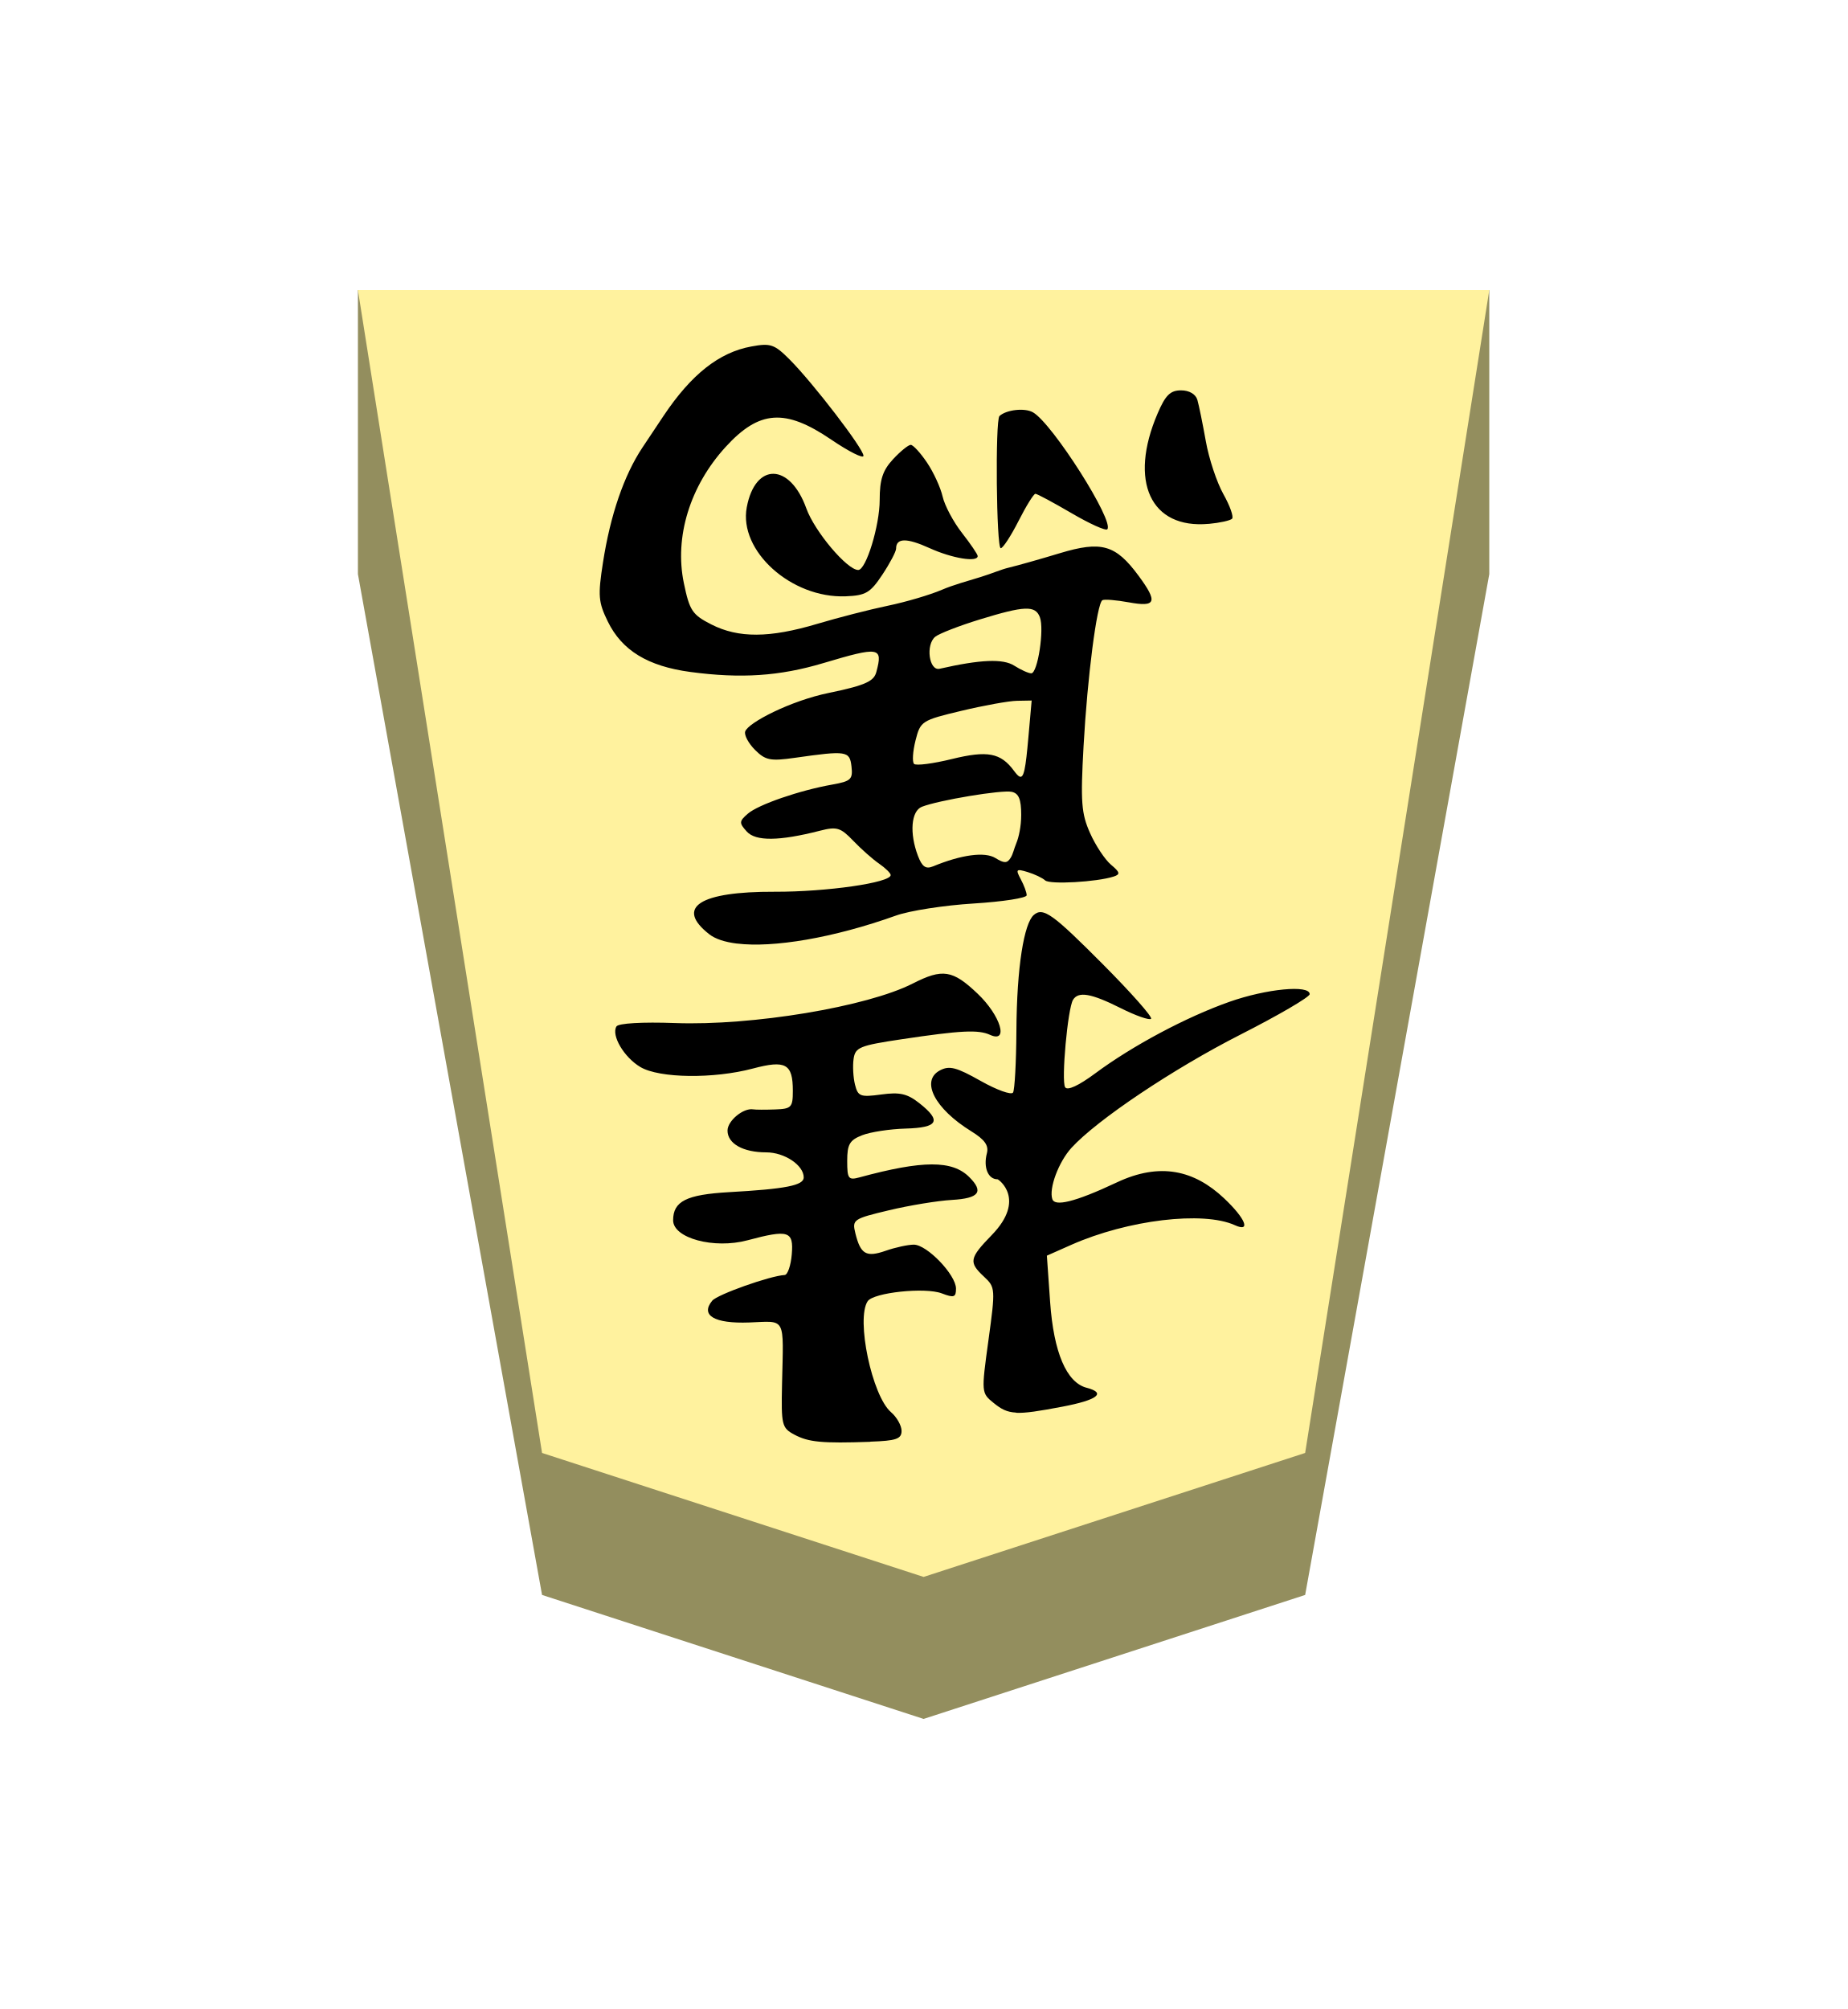
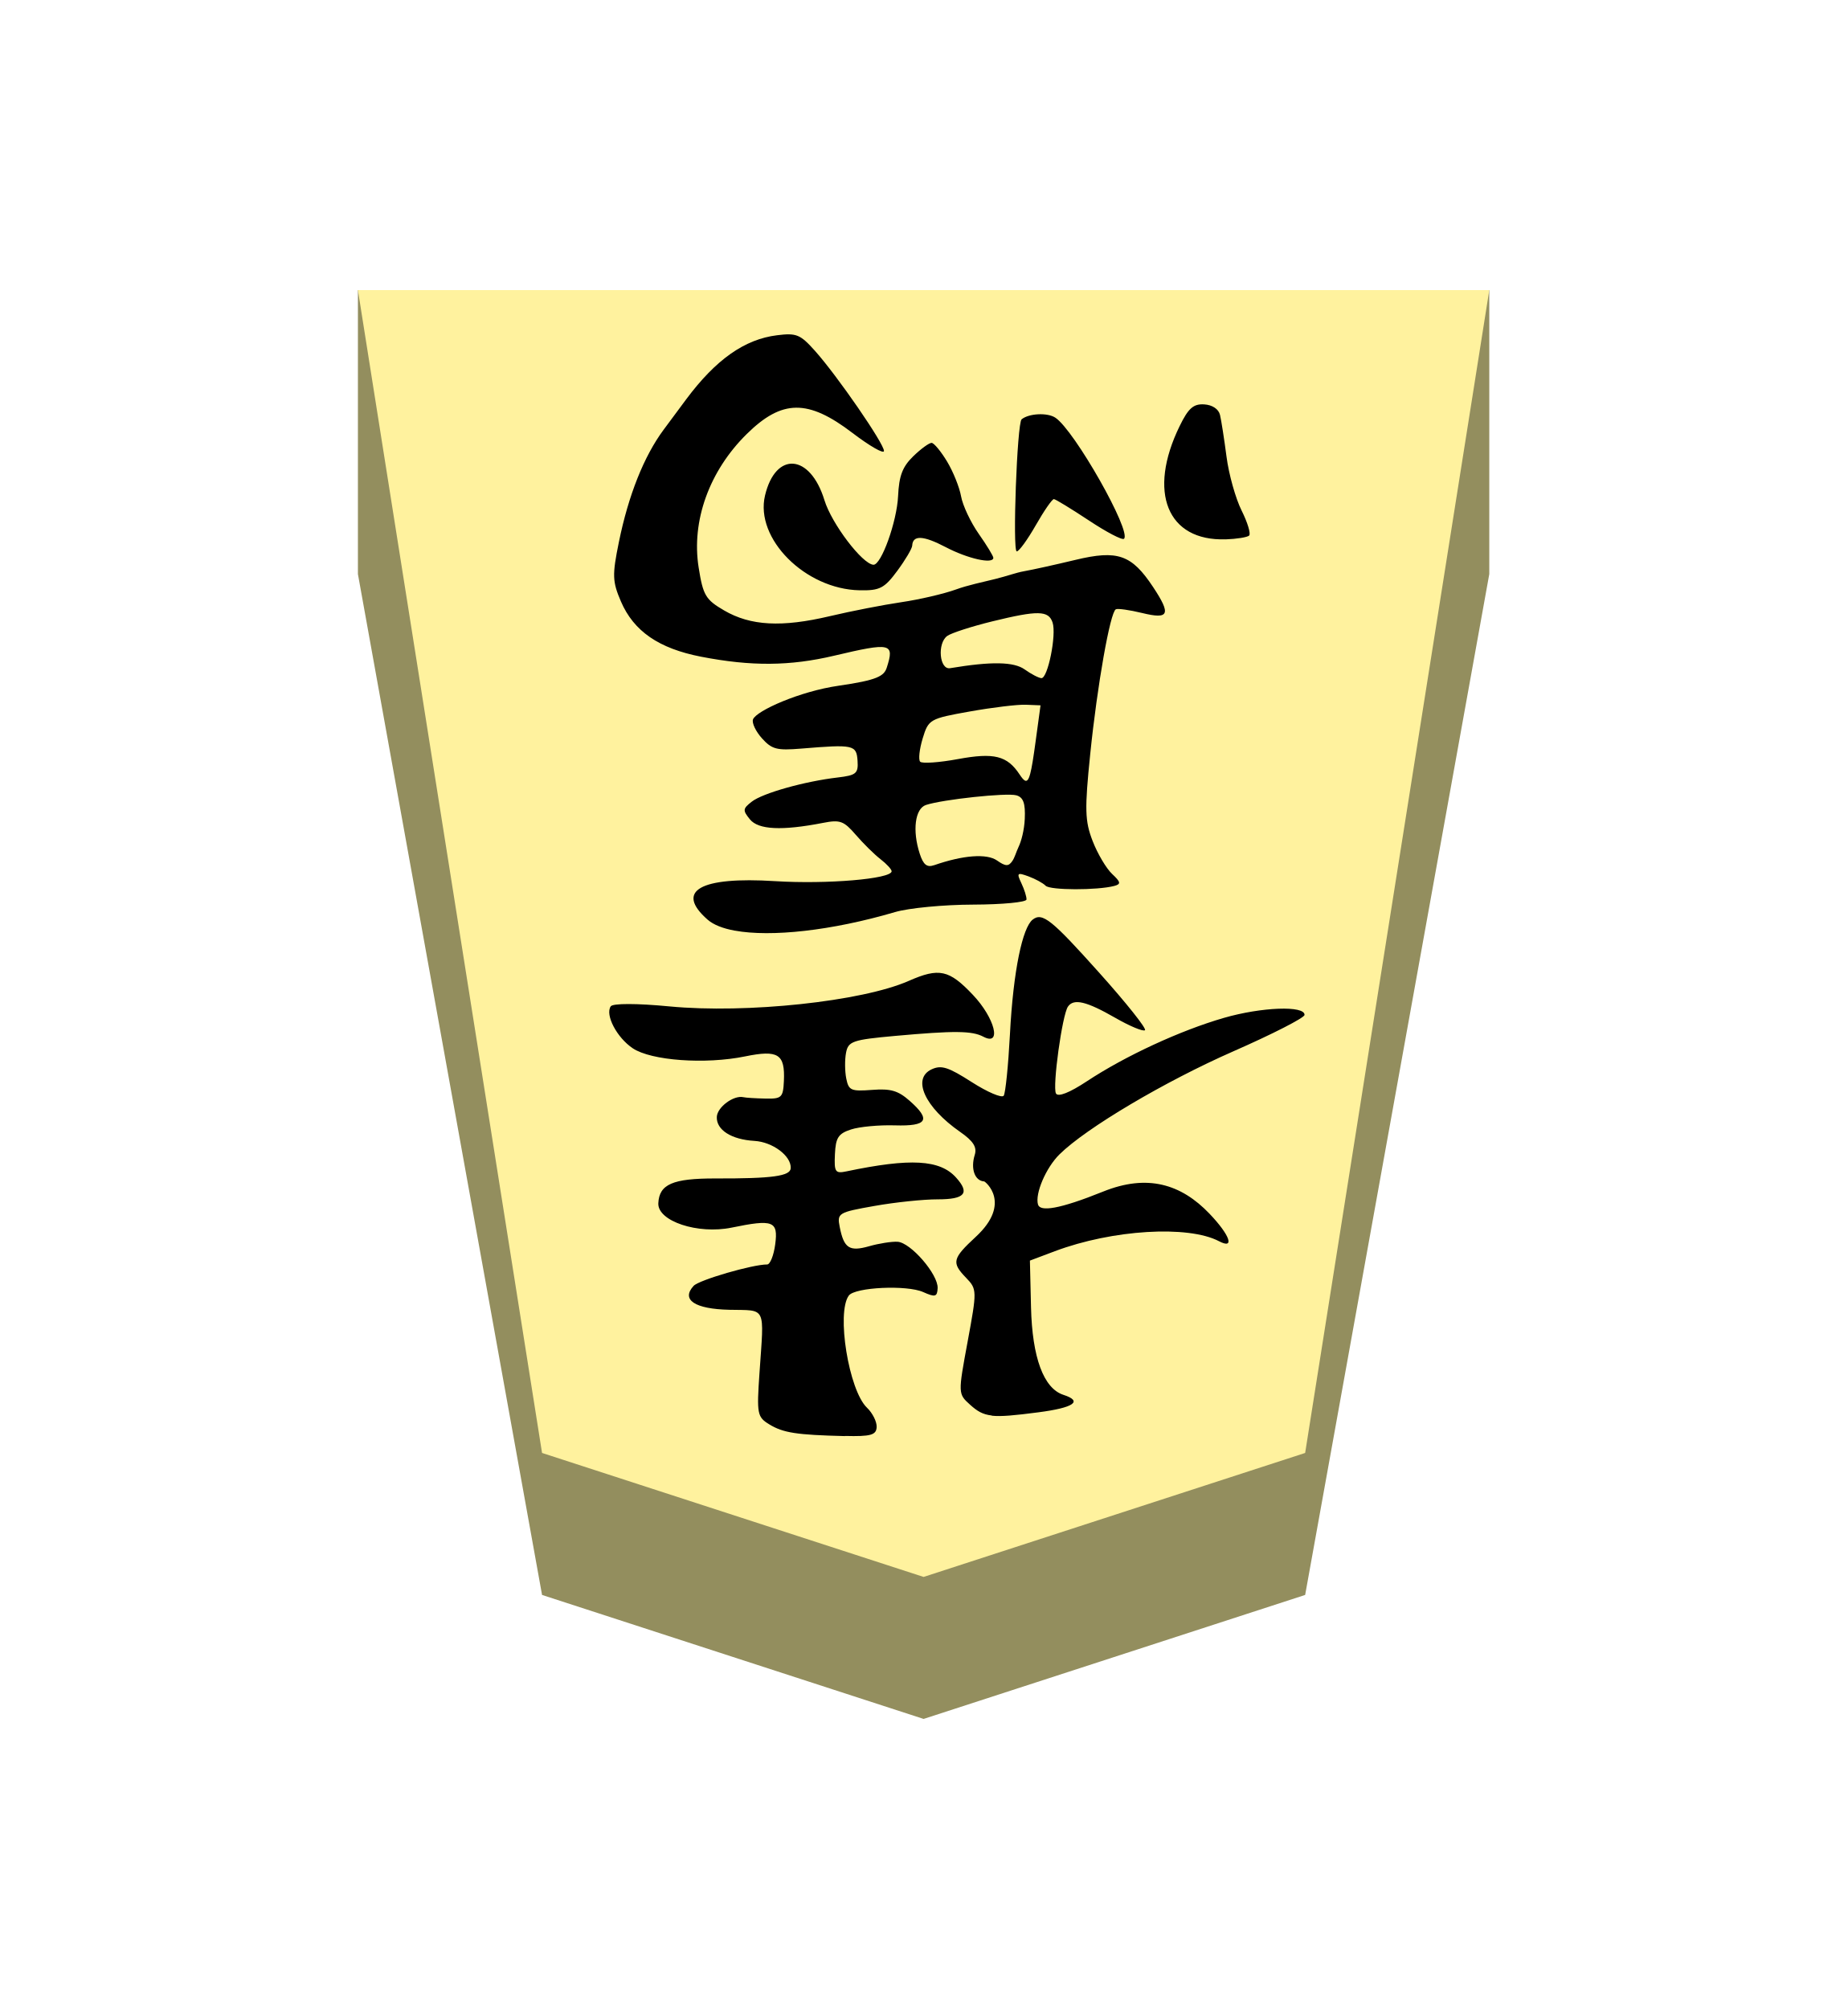
<svg xmlns="http://www.w3.org/2000/svg" viewBox="-1.542 -1.677 41.634 45.274" version="1.1" id="svg1" xml:space="preserve">
  <defs id="defs1" />
  <g id="layer1" transform="matrix(-0.8885016,0,0,-1,112.5677,204.86)">
    <path style="fill:#938e5e;fill-opacity:1;fill-rule:evenodd;stroke:none;stroke-width:1;stroke-linecap:round;stroke-linejoin:round;stroke-dasharray:none;stroke-opacity:1;paint-order:stroke fill markers" d="m 119.35,200 v -6.4 L 114.679,170.594 105,167.8 95.321,170.594 90.65,193.6 l 2e-6,6.4 z" id="path12" />
    <path style="display:inline;fill:#fff29e;fill-opacity:1;fill-rule:evenodd;stroke:none;stroke-width:0.367;stroke-linecap:round;stroke-linejoin:round;paint-order:stroke fill markers" d="m 105,171 9.679,2.794 L 119.35,200 h -28.7 l 4.671,-26.206 z" id="path13" />
-     <path id="path2-6" style="fill:#000000;stroke-width:0.492" d="m 106.353,174.048 c -0.658,0.02 -0.794,0.062 -0.794,0.243 0,0.12 0.121,0.31 0.268,0.422 0.481,0.366 0.892,2.1 0.592,2.5 -0.147,0.196 -1.457,0.32 -1.88,0.177 -0.31,-0.105 -0.361,-0.089 -0.361,0.107 0,0.31 0.736,0.991 1.07,0.991 0.148,0 0.469,-0.062 0.714,-0.138 0.495,-0.153 0.637,-0.08 0.769,0.395 0.085,0.307 0.054,0.326 -0.853,0.518 -0.518,0.11 -1.236,0.215 -1.597,0.233 -0.69,0.036 -0.815,0.182 -0.439,0.515 0.43,0.382 1.177,0.381 2.785,-0.007 0.281,-0.068 0.311,-0.031 0.311,0.372 0,0.373 -0.062,0.468 -0.38,0.578 -0.209,0.073 -0.705,0.14 -1.104,0.15 -0.826,0.021 -0.917,0.172 -0.345,0.573 0.305,0.214 0.495,0.252 0.964,0.195 0.531,-0.064 0.592,-0.044 0.667,0.221 0.045,0.16 0.062,0.421 0.036,0.58 -0.042,0.262 -0.153,0.302 -1.219,0.444 -1.504,0.2 -1.945,0.22 -2.243,0.099 -0.482,-0.195 -0.268,0.435 0.316,0.928 0.634,0.536 0.889,0.571 1.644,0.229 1.157,-0.524 4.068,-0.955 6.032,-0.891 0.831,0.027 1.435,-0.005 1.485,-0.076 0.139,-0.199 -0.192,-0.698 -0.608,-0.916 -0.483,-0.253 -1.854,-0.269 -2.853,-0.033 -0.833,0.197 -1.013,0.107 -1.013,-0.503 0,-0.372 0.036,-0.406 0.449,-0.419 0.247,-0.008 0.498,-0.008 0.558,0.002 0.249,0.037 0.65,-0.258 0.65,-0.478 0,-0.294 -0.394,-0.491 -0.981,-0.491 -0.464,0 -0.952,-0.289 -0.952,-0.565 0,-0.18 0.452,-0.26 1.896,-0.332 1.081,-0.055 1.417,-0.205 1.417,-0.634 0,-0.404 -1.038,-0.652 -1.885,-0.451 -1.044,0.248 -1.175,0.211 -1.125,-0.316 0.024,-0.253 0.105,-0.463 0.181,-0.466 0.366,-0.017 1.707,-0.439 1.837,-0.579 0.308,-0.33 -0.055,-0.52 -0.935,-0.491 -0.949,0.031 -0.874,0.155 -0.836,-1.381 0.023,-0.928 0.006,-0.995 -0.31,-1.145 -0.361,-0.172 -0.702,-0.201 -1.93,-0.163 z m -3.695,0.651 c -0.24,-0.011 -0.581,0.037 -1.174,0.137 -0.899,0.152 -1.127,0.309 -0.619,0.427 0.51,0.118 0.835,0.797 0.925,1.928 l 0.083,1.049 -0.622,0.245 c -1.43,0.562 -3.345,0.766 -4.146,0.442 -0.415,-0.168 -0.273,0.148 0.272,0.605 0.758,0.635 1.627,0.817 2.723,0.358 1.097,-0.459 1.571,-0.54 1.634,-0.378 0.093,0.241 -0.158,0.84 -0.486,1.159 -0.648,0.63 -2.581,1.78 -4.282,2.549 -0.968,0.437 -1.76,0.848 -1.76,0.913 0,0.216 1.096,0.122 2.038,-0.173 1.097,-0.344 2.457,-0.989 3.399,-1.61 0.423,-0.279 0.71,-0.397 0.767,-0.314 0.101,0.145 -0.065,1.775 -0.201,1.97 -0.136,0.196 -0.462,0.145 -1.207,-0.187 -0.382,-0.171 -0.73,-0.279 -0.772,-0.241 -0.043,0.038 0.508,0.591 1.224,1.23 1.259,1.123 1.514,1.298 1.754,1.107 0.24,-0.191 0.429,-1.144 0.438,-2.622 0.005,-0.696 0.043,-1.316 0.085,-1.377 0.043,-0.061 0.413,0.057 0.822,0.262 0.618,0.31 0.794,0.35 1.035,0.236 0.494,-0.235 0.13,-0.862 -0.795,-1.37 -0.345,-0.189 -0.45,-0.321 -0.398,-0.498 0.093,-0.317 -0.03,-0.585 -0.27,-0.585 -0.028,0 -0.734,-0.451 0.144,-1.255 0.573,-0.524 0.592,-0.614 0.197,-0.941 -0.287,-0.238 -0.29,-0.272 -0.111,-1.431 0.183,-1.184 0.182,-1.188 -0.135,-1.416 -0.188,-0.135 -0.327,-0.204 -0.567,-0.215 z m 7.079,10.575 c -0.924,-0.101 -2.448,0.125 -4.039,0.631 -0.342,0.109 -1.227,0.231 -1.967,0.271 -0.74,0.041 -1.346,0.124 -1.346,0.186 0,0.062 0.067,0.224 0.15,0.361 0.135,0.224 0.118,0.24 -0.173,0.162 -0.177,-0.048 -0.377,-0.132 -0.445,-0.188 -0.118,-0.097 -1.312,-0.037 -1.741,0.087 -0.171,0.05 -0.158,0.096 0.07,0.266 0.152,0.113 0.392,0.434 0.532,0.714 0.221,0.441 0.243,0.7 0.164,1.962 -0.097,1.555 -0.337,3.209 -0.477,3.285 -0.047,0.026 -0.348,0.004 -0.67,-0.048 -0.694,-0.113 -0.742,0.004 -0.249,0.598 0.583,0.702 0.942,0.793 1.999,0.509 0.499,-0.134 1.079,-0.28 1.289,-0.324 0.209,-0.044 0.415,-0.129 0.722,-0.213 0.307,-0.085 0.691,-0.176 0.985,-0.289 0.294,-0.112 0.907,-0.273 1.363,-0.357 0.455,-0.084 1.263,-0.268 1.794,-0.409 1.21,-0.321 2,-0.324 2.687,-0.013 0.483,0.219 0.552,0.311 0.697,0.932 0.243,1.038 -0.155,2.188 -1.06,3.068 -0.853,0.83 -1.51,0.871 -2.677,0.166 -0.451,-0.272 -0.82,-0.437 -0.82,-0.365 0,0.159 1.275,1.635 1.87,2.166 0.389,0.347 0.487,0.377 0.974,0.297 0.818,-0.133 1.522,-0.627 2.226,-1.561 0.093,-0.124 0.335,-0.446 0.537,-0.716 0.468,-0.625 0.814,-1.52 1.001,-2.589 0.132,-0.752 0.118,-0.896 -0.123,-1.334 -0.359,-0.651 -1.014,-1.006 -2.093,-1.135 -1.284,-0.153 -2.262,-0.095 -3.371,0.199 -1.426,0.378 -1.518,0.365 -1.348,-0.197 0.059,-0.196 0.224,-0.296 1.2,-0.473 0.976,-0.177 2.056,-0.673 2.128,-0.871 0.029,-0.08 -0.083,-0.266 -0.249,-0.414 -0.265,-0.235 -0.389,-0.257 -1.009,-0.179 -1.319,0.167 -1.393,0.157 -1.439,-0.197 -0.037,-0.287 0.016,-0.331 0.483,-0.405 0.83,-0.13 1.883,-0.452 2.148,-0.658 0.221,-0.171 0.223,-0.207 0.026,-0.401 -0.227,-0.223 -0.822,-0.217 -1.856,0.018 -0.429,0.098 -0.523,0.072 -0.845,-0.226 -0.199,-0.185 -0.494,-0.417 -0.656,-0.516 -0.161,-0.099 -0.294,-0.215 -0.294,-0.257 0,-0.172 1.624,-0.38 2.939,-0.376 1.91,0.007 2.532,-0.351 1.666,-0.956 -0.155,-0.108 -0.396,-0.178 -0.704,-0.212 z m -4.973,1.738 c 0.18,-0.066 0.275,-0.008 0.38,0.239 0.218,0.51 0.173,1.009 -0.101,1.105 -0.421,0.147 -2.026,0.385 -2.277,0.337 -0.18,-0.034 -0.242,-0.168 -0.242,-0.52 0,-0.261 0.063,-0.509 0.124,-0.638 0.06,-0.129 0.082,-0.241 0.143,-0.328 0.089,-0.128 0.164,-0.129 0.386,-0.007 0.268,0.148 0.865,0.077 1.588,-0.189 z m -2.197,2.025 c 0.038,0.015 0.083,0.061 0.14,0.129 0.337,0.407 0.672,0.463 1.579,0.265 0.476,-0.104 0.906,-0.153 0.956,-0.109 0.05,0.044 0.033,0.281 -0.037,0.528 -0.124,0.436 -0.155,0.454 -1.163,0.668 h -2.7e-4 c -0.569,0.121 -1.203,0.223 -1.409,0.226 l -0.374,0.006 0.083,-0.828 c 0.07,-0.703 0.113,-0.931 0.226,-0.885 z m -0.299,2.326 c 0.07,0 0.265,0.078 0.433,0.173 0.284,0.161 0.854,0.14 1.893,-0.07 0.268,-0.054 0.359,0.542 0.11,0.722 -0.099,0.071 -0.605,0.246 -1.125,0.388 -1.143,0.312 -1.413,0.321 -1.528,0.053 -0.117,-0.27 0.055,-1.266 0.218,-1.266 z m 4.708,1.736 c -0.51,0.018 -0.624,0.078 -0.93,0.488 -0.192,0.257 -0.348,0.521 -0.348,0.586 0,0.243 -0.266,0.247 -0.849,0.012 -0.572,-0.231 -1.221,-0.326 -1.221,-0.179 0,0.038 0.179,0.272 0.398,0.521 0.219,0.249 0.44,0.618 0.492,0.821 0.052,0.202 0.23,0.547 0.396,0.765 0.166,0.219 0.351,0.398 0.412,0.399 0.06,4.6e-4 0.262,-0.145 0.449,-0.324 0.262,-0.251 0.339,-0.458 0.339,-0.917 0,-0.579 0.345,-1.579 0.544,-1.579 0.282,0 1.107,0.869 1.317,1.388 0.416,1.028 1.296,1.042 1.511,0.025 0.208,-0.983 -1.131,-2.054 -2.508,-2.006 z m -3.933,1.084 c -0.056,-8e-5 -0.258,0.276 -0.451,0.613 -0.192,0.337 -0.385,0.613 -0.428,0.613 -0.043,0 -0.453,-0.196 -0.912,-0.434 -0.459,-0.239 -0.868,-0.404 -0.911,-0.366 -0.192,0.17 1.387,2.381 1.883,2.635 0.207,0.107 0.675,0.061 0.851,-0.082 0.111,-0.09 0.079,-2.979 -0.032,-2.979 z m -5.277,0.548 c -0.279,0.023 -0.545,0.075 -0.591,0.116 -0.046,0.041 0.053,0.29 0.22,0.554 0.167,0.264 0.368,0.801 0.446,1.194 0.079,0.393 0.175,0.811 0.214,0.93 0.043,0.13 0.206,0.215 0.414,0.215 0.273,0 0.396,-0.108 0.595,-0.521 0.74,-1.531 0.178,-2.608 -1.298,-2.487 z" transform="translate(6.4484719e-7)" />
+     <g transform="rotate(3 104.212 186.400)">
+       <path id="path2-6" style="fill:#000000;stroke-width:0.492" d="m 106.353,174.048 c -0.658,0.02 -0.794,0.062 -0.794,0.243 0,0.12 0.121,0.31 0.268,0.422 0.481,0.366 0.892,2.1 0.592,2.5 -0.147,0.196 -1.457,0.32 -1.88,0.177 -0.31,-0.105 -0.361,-0.089 -0.361,0.107 0,0.31 0.736,0.991 1.07,0.991 0.148,0 0.469,-0.062 0.714,-0.138 0.495,-0.153 0.637,-0.08 0.769,0.395 0.085,0.307 0.054,0.326 -0.853,0.518 -0.518,0.11 -1.236,0.215 -1.597,0.233 -0.69,0.036 -0.815,0.182 -0.439,0.515 0.43,0.382 1.177,0.381 2.785,-0.007 0.281,-0.068 0.311,-0.031 0.311,0.372 0,0.373 -0.062,0.468 -0.38,0.578 -0.209,0.073 -0.705,0.14 -1.104,0.15 -0.826,0.021 -0.917,0.172 -0.345,0.573 0.305,0.214 0.495,0.252 0.964,0.195 0.531,-0.064 0.592,-0.044 0.667,0.221 0.045,0.16 0.062,0.421 0.036,0.58 -0.042,0.262 -0.153,0.302 -1.219,0.444 -1.504,0.2 -1.945,0.22 -2.243,0.099 -0.482,-0.195 -0.268,0.435 0.316,0.928 0.634,0.536 0.889,0.571 1.644,0.229 1.157,-0.524 4.068,-0.955 6.032,-0.891 0.831,0.027 1.435,-0.005 1.485,-0.076 0.139,-0.199 -0.192,-0.698 -0.608,-0.916 -0.483,-0.253 -1.854,-0.269 -2.853,-0.033 -0.833,0.197 -1.013,0.107 -1.013,-0.503 0,-0.372 0.036,-0.406 0.449,-0.419 0.247,-0.008 0.498,-0.008 0.558,0.002 0.249,0.037 0.65,-0.258 0.65,-0.478 0,-0.294 -0.394,-0.491 -0.981,-0.491 -0.464,0 -0.952,-0.289 -0.952,-0.565 0,-0.18 0.452,-0.26 1.896,-0.332 1.081,-0.055 1.417,-0.205 1.417,-0.634 0,-0.404 -1.038,-0.652 -1.885,-0.451 -1.044,0.248 -1.175,0.211 -1.125,-0.316 0.024,-0.253 0.105,-0.463 0.181,-0.466 0.366,-0.017 1.707,-0.439 1.837,-0.579 0.308,-0.33 -0.055,-0.52 -0.935,-0.491 -0.949,0.031 -0.874,0.155 -0.836,-1.381 0.023,-0.928 0.006,-0.995 -0.31,-1.145 -0.361,-0.172 -0.702,-0.201 -1.93,-0.163 z m -3.695,0.651 c -0.24,-0.011 -0.581,0.037 -1.174,0.137 -0.899,0.152 -1.127,0.309 -0.619,0.427 0.51,0.118 0.835,0.797 0.925,1.928 l 0.083,1.049 -0.622,0.245 c -1.43,0.562 -3.345,0.766 -4.146,0.442 -0.415,-0.168 -0.273,0.148 0.272,0.605 0.758,0.635 1.627,0.817 2.723,0.358 1.097,-0.459 1.571,-0.54 1.634,-0.378 0.093,0.241 -0.158,0.84 -0.486,1.159 -0.648,0.63 -2.581,1.78 -4.282,2.549 -0.968,0.437 -1.76,0.848 -1.76,0.913 0,0.216 1.096,0.122 2.038,-0.173 1.097,-0.344 2.457,-0.989 3.399,-1.61 0.423,-0.279 0.71,-0.397 0.767,-0.314 0.101,0.145 -0.065,1.775 -0.201,1.97 -0.136,0.196 -0.462,0.145 -1.207,-0.187 -0.382,-0.171 -0.73,-0.279 -0.772,-0.241 -0.043,0.038 0.508,0.591 1.224,1.23 1.259,1.123 1.514,1.298 1.754,1.107 0.24,-0.191 0.429,-1.144 0.438,-2.622 0.005,-0.696 0.043,-1.316 0.085,-1.377 0.043,-0.061 0.413,0.057 0.822,0.262 0.618,0.31 0.794,0.35 1.035,0.236 0.494,-0.235 0.13,-0.862 -0.795,-1.37 -0.345,-0.189 -0.45,-0.321 -0.398,-0.498 0.093,-0.317 -0.03,-0.585 -0.27,-0.585 -0.028,0 -0.734,-0.451 0.144,-1.255 0.573,-0.524 0.592,-0.614 0.197,-0.941 -0.287,-0.238 -0.29,-0.272 -0.111,-1.431 0.183,-1.184 0.182,-1.188 -0.135,-1.416 -0.188,-0.135 -0.327,-0.204 -0.567,-0.215 z m 7.079,10.575 c -0.924,-0.101 -2.448,0.125 -4.039,0.631 -0.342,0.109 -1.227,0.231 -1.967,0.271 -0.74,0.041 -1.346,0.124 -1.346,0.186 0,0.062 0.067,0.224 0.15,0.361 0.135,0.224 0.118,0.24 -0.173,0.162 -0.177,-0.048 -0.377,-0.132 -0.445,-0.188 -0.118,-0.097 -1.312,-0.037 -1.741,0.087 -0.171,0.05 -0.158,0.096 0.07,0.266 0.152,0.113 0.392,0.434 0.532,0.714 0.221,0.441 0.243,0.7 0.164,1.962 -0.097,1.555 -0.337,3.209 -0.477,3.285 -0.047,0.026 -0.348,0.004 -0.67,-0.048 -0.694,-0.113 -0.742,0.004 -0.249,0.598 0.583,0.702 0.942,0.793 1.999,0.509 0.499,-0.134 1.079,-0.28 1.289,-0.324 0.209,-0.044 0.415,-0.129 0.722,-0.213 0.307,-0.085 0.691,-0.176 0.985,-0.289 0.294,-0.112 0.907,-0.273 1.363,-0.357 0.455,-0.084 1.263,-0.268 1.794,-0.409 1.21,-0.321 2,-0.324 2.687,-0.013 0.483,0.219 0.552,0.311 0.697,0.932 0.243,1.038 -0.155,2.188 -1.06,3.068 -0.853,0.83 -1.51,0.871 -2.677,0.166 -0.451,-0.272 -0.82,-0.437 -0.82,-0.365 0,0.159 1.275,1.635 1.87,2.166 0.389,0.347 0.487,0.377 0.974,0.297 0.818,-0.133 1.522,-0.627 2.226,-1.561 0.093,-0.124 0.335,-0.446 0.537,-0.716 0.468,-0.625 0.814,-1.52 1.001,-2.589 0.132,-0.752 0.118,-0.896 -0.123,-1.334 -0.359,-0.651 -1.014,-1.006 -2.093,-1.135 -1.284,-0.153 -2.262,-0.095 -3.371,0.199 -1.426,0.378 -1.518,0.365 -1.348,-0.197 0.059,-0.196 0.224,-0.296 1.2,-0.473 0.976,-0.177 2.056,-0.673 2.128,-0.871 0.029,-0.08 -0.083,-0.266 -0.249,-0.414 -0.265,-0.235 -0.389,-0.257 -1.009,-0.179 -1.319,0.167 -1.393,0.157 -1.439,-0.197 -0.037,-0.287 0.016,-0.331 0.483,-0.405 0.83,-0.13 1.883,-0.452 2.148,-0.658 0.221,-0.171 0.223,-0.207 0.026,-0.401 -0.227,-0.223 -0.822,-0.217 -1.856,0.018 -0.429,0.098 -0.523,0.072 -0.845,-0.226 -0.199,-0.185 -0.494,-0.417 -0.656,-0.516 -0.161,-0.099 -0.294,-0.215 -0.294,-0.257 0,-0.172 1.624,-0.38 2.939,-0.376 1.91,0.007 2.532,-0.351 1.666,-0.956 -0.155,-0.108 -0.396,-0.178 -0.704,-0.212 z m -4.973,1.738 c 0.18,-0.066 0.275,-0.008 0.38,0.239 0.218,0.51 0.173,1.009 -0.101,1.105 -0.421,0.147 -2.026,0.385 -2.277,0.337 -0.18,-0.034 -0.242,-0.168 -0.242,-0.52 0,-0.261 0.063,-0.509 0.124,-0.638 0.06,-0.129 0.082,-0.241 0.143,-0.328 0.089,-0.128 0.164,-0.129 0.386,-0.007 0.268,0.148 0.865,0.077 1.588,-0.189 z m -2.197,2.025 c 0.038,0.015 0.083,0.061 0.14,0.129 0.337,0.407 0.672,0.463 1.579,0.265 0.476,-0.104 0.906,-0.153 0.956,-0.109 0.05,0.044 0.033,0.281 -0.037,0.528 -0.124,0.436 -0.155,0.454 -1.163,0.668 h -2.7e-4 c -0.569,0.121 -1.203,0.223 -1.409,0.226 l -0.374,0.006 0.083,-0.828 c 0.07,-0.703 0.113,-0.931 0.226,-0.885 z m -0.299,2.326 c 0.07,0 0.265,0.078 0.433,0.173 0.284,0.161 0.854,0.14 1.893,-0.07 0.268,-0.054 0.359,0.542 0.11,0.722 -0.099,0.071 -0.605,0.246 -1.125,0.388 -1.143,0.312 -1.413,0.321 -1.528,0.053 -0.117,-0.27 0.055,-1.266 0.218,-1.266 z m 4.708,1.736 c -0.51,0.018 -0.624,0.078 -0.93,0.488 -0.192,0.257 -0.348,0.521 -0.348,0.586 0,0.243 -0.266,0.247 -0.849,0.012 -0.572,-0.231 -1.221,-0.326 -1.221,-0.179 0,0.038 0.179,0.272 0.398,0.521 0.219,0.249 0.44,0.618 0.492,0.821 0.052,0.202 0.23,0.547 0.396,0.765 0.166,0.219 0.351,0.398 0.412,0.399 0.06,4.6e-4 0.262,-0.145 0.449,-0.324 0.262,-0.251 0.339,-0.458 0.339,-0.917 0,-0.579 0.345,-1.579 0.544,-1.579 0.282,0 1.107,0.869 1.317,1.388 0.416,1.028 1.296,1.042 1.511,0.025 0.208,-0.983 -1.131,-2.054 -2.508,-2.006 z m -3.933,1.084 c -0.056,-8e-5 -0.258,0.276 -0.451,0.613 -0.192,0.337 -0.385,0.613 -0.428,0.613 -0.043,0 -0.453,-0.196 -0.912,-0.434 -0.459,-0.239 -0.868,-0.404 -0.911,-0.366 -0.192,0.17 1.387,2.381 1.883,2.635 0.207,0.107 0.675,0.061 0.851,-0.082 0.111,-0.09 0.079,-2.979 -0.032,-2.979 z m -5.277,0.548 c -0.279,0.023 -0.545,0.075 -0.591,0.116 -0.046,0.041 0.053,0.29 0.22,0.554 0.167,0.264 0.368,0.801 0.446,1.194 0.079,0.393 0.175,0.811 0.214,0.93 0.043,0.13 0.206,0.215 0.414,0.215 0.273,0 0.396,-0.108 0.595,-0.521 0.74,-1.531 0.178,-2.608 -1.298,-2.487 z" transform="translate(6.4484719e-7)" />
+     </g>
  </g>
</svg>
